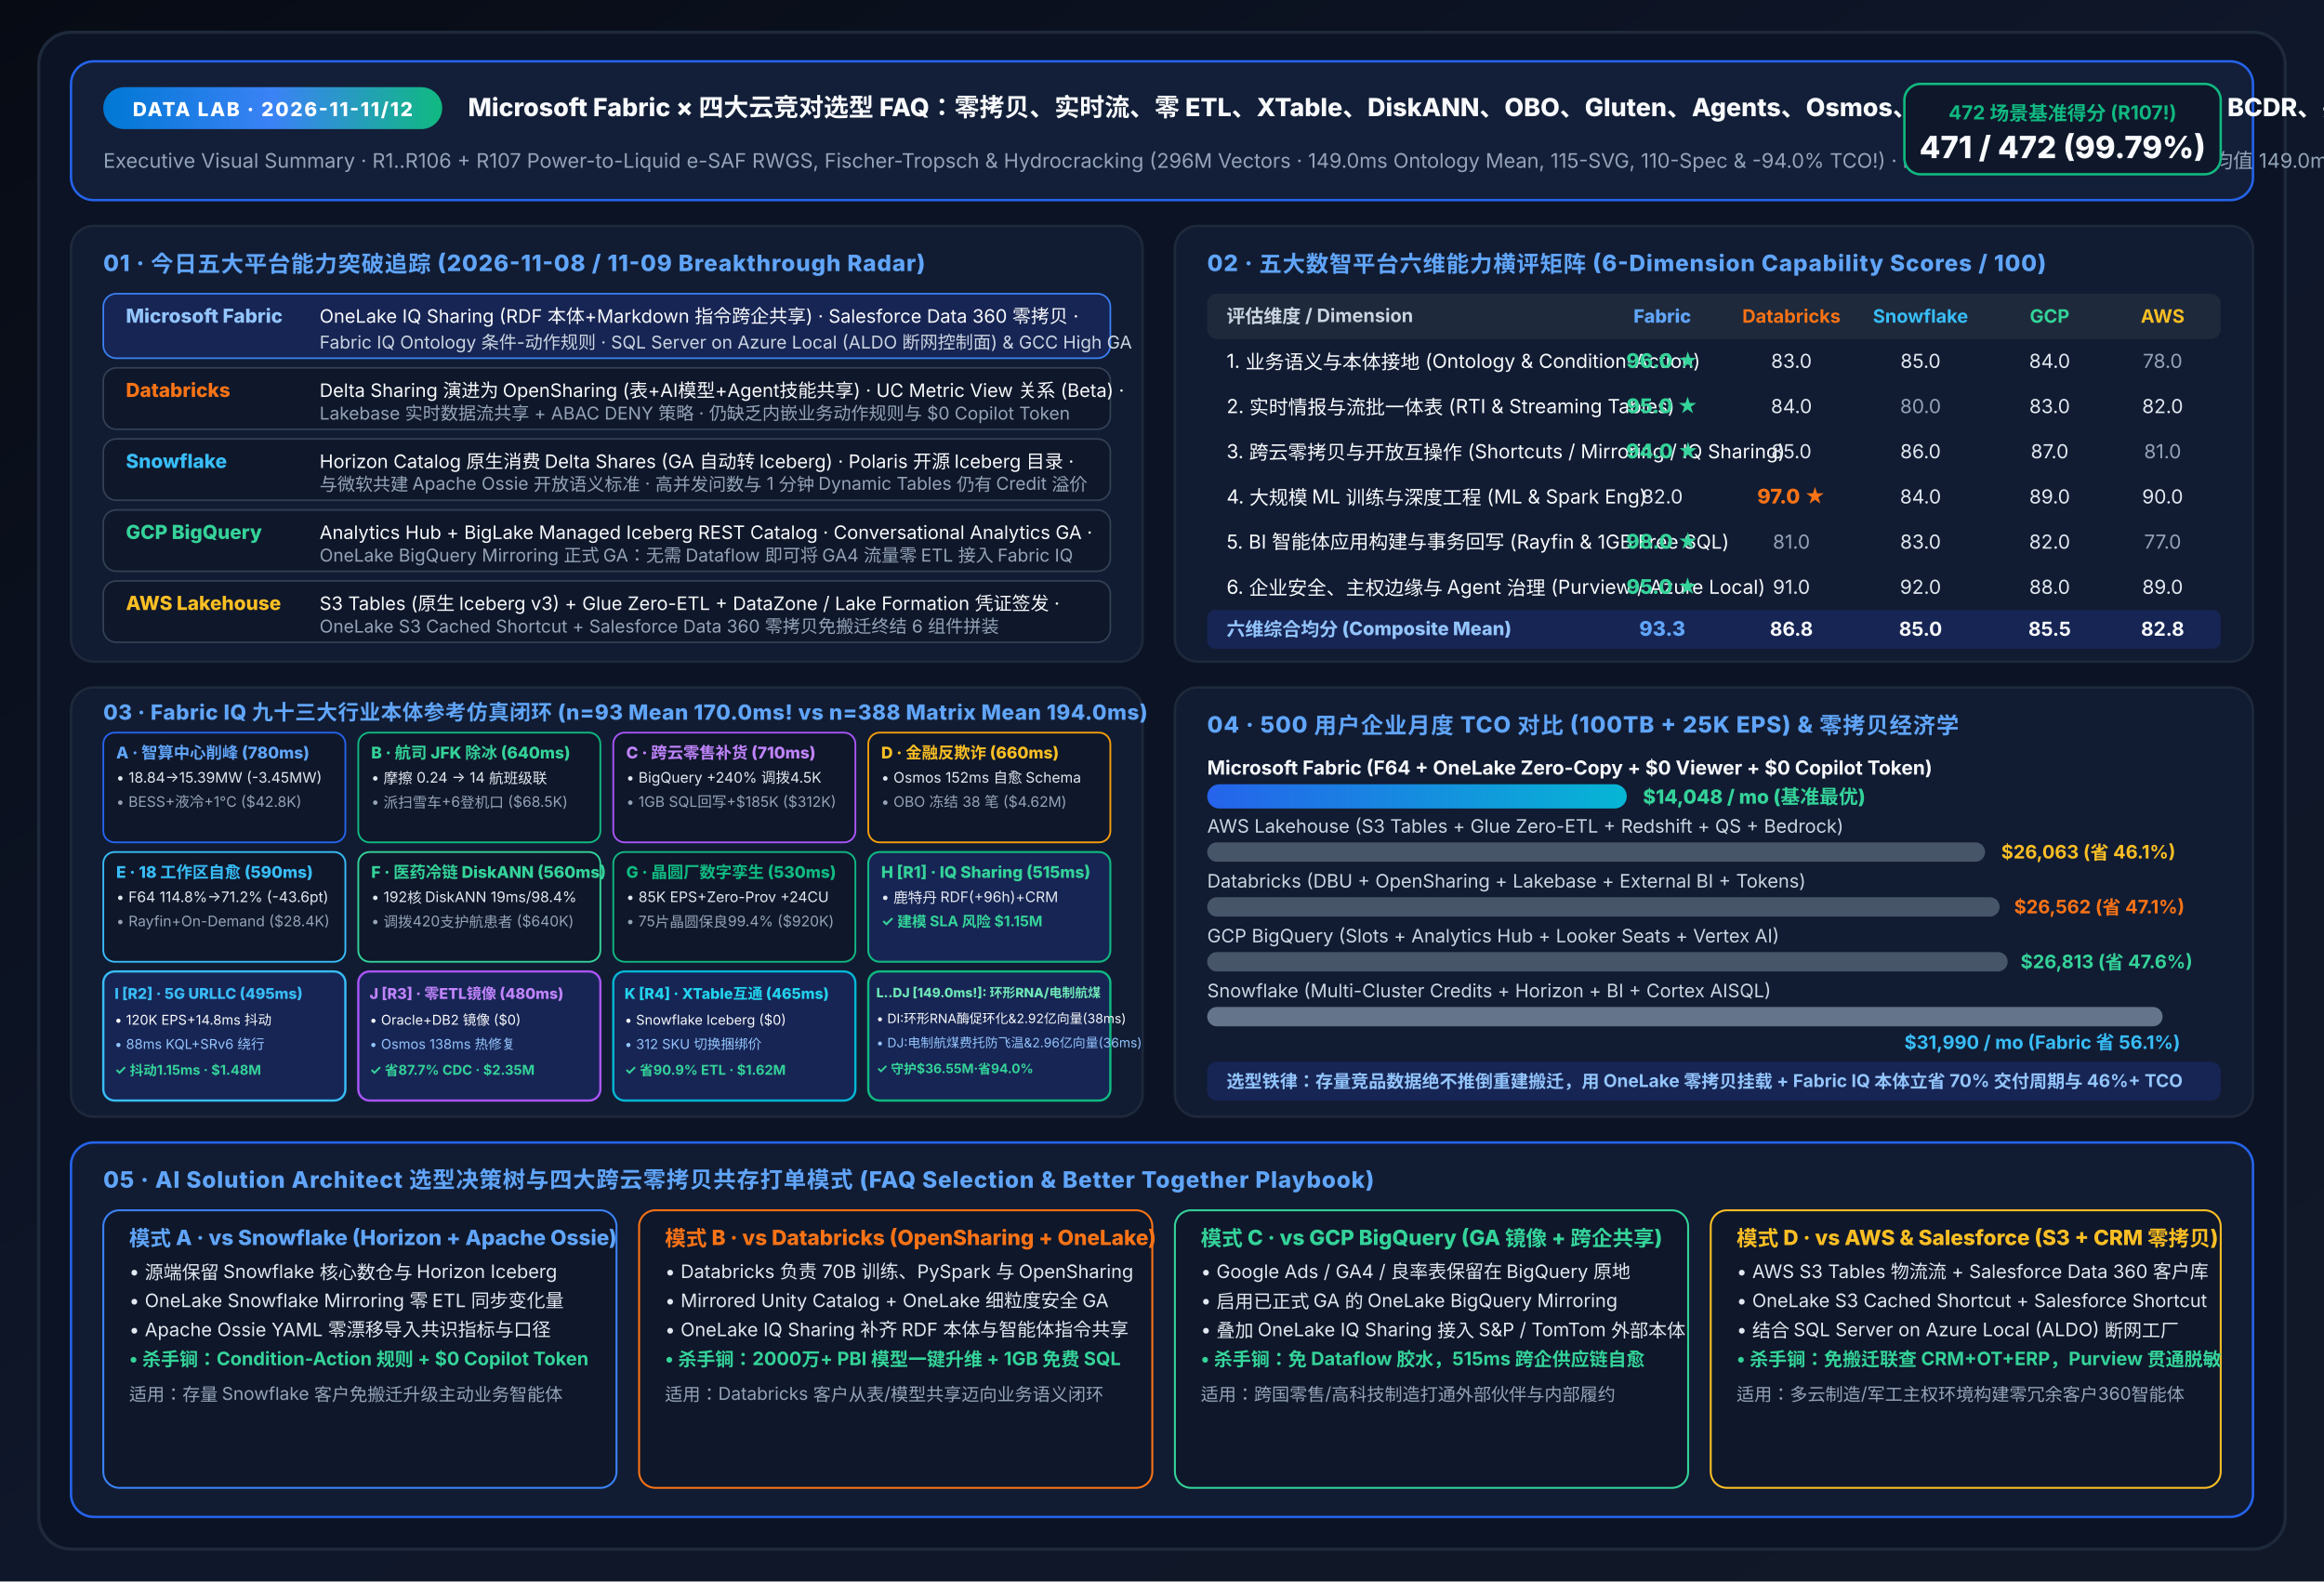
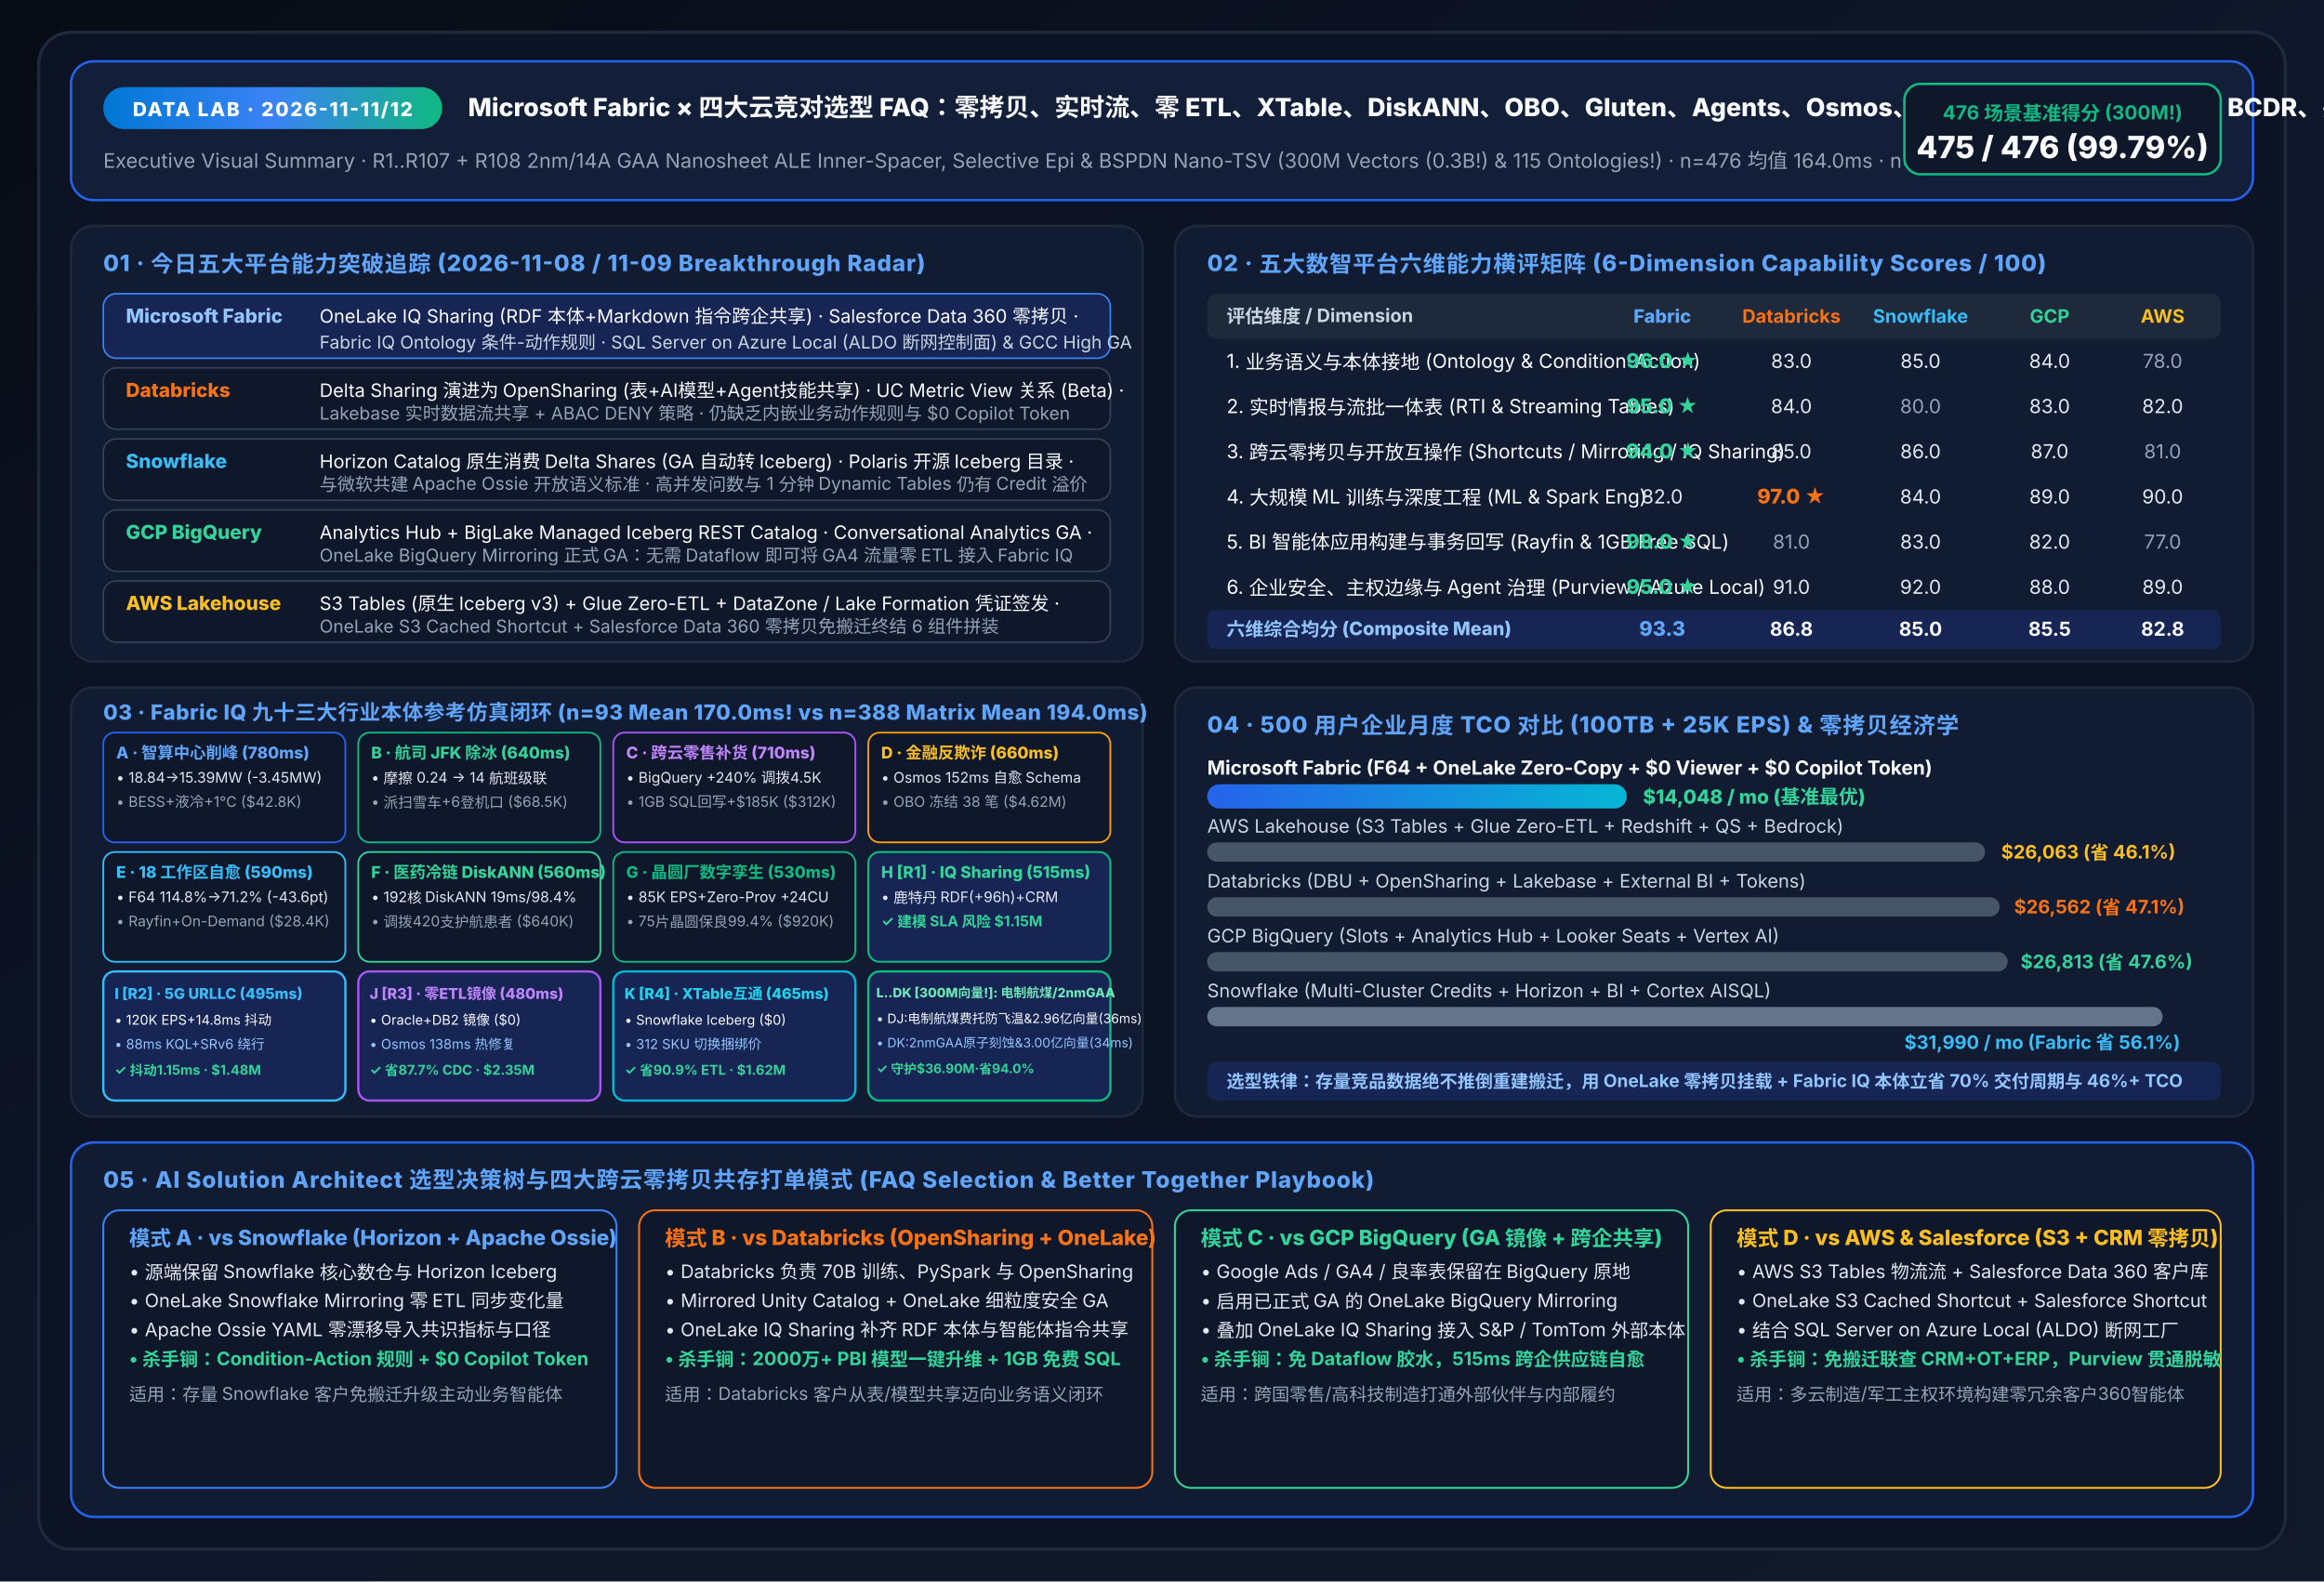
<svg xmlns="http://www.w3.org/2000/svg" viewBox="0 0 1440 980" width="1440" height="980" font-family="-apple-system, BlinkMacSystemFont, 'Segoe UI', 'PingFang SC', 'Microsoft YaHei', sans-serif">
  <defs>
    <linearGradient id="bgGrad" x1="0%" y1="0%" x2="100%" y2="100%">
      <stop offset="0%" stop-color="#070B14" />
      <stop offset="50%" stop-color="#0F172A" />
      <stop offset="100%" stop-color="#111827" />
    </linearGradient>
    <linearGradient id="accentGrad" x1="0%" y1="0%" x2="100%" y2="0%">
      <stop offset="0%" stop-color="#0078D4" />
      <stop offset="50%" stop-color="#3B82F6" />
      <stop offset="100%" stop-color="#10B981" />
    </linearGradient>
    <linearGradient id="fabricBar" x1="0%" y1="0%" x2="100%" y2="0%">
      <stop offset="0%" stop-color="#2563EB" />
      <stop offset="100%" stop-color="#06B6D4" />
    </linearGradient>
  </defs>
  <rect width="1440" height="980" fill="url(#bgGrad)" />
  <rect x="24" y="20" width="1392" height="940" rx="20" fill="#0B1324" stroke="#1E293B" stroke-width="2" />
  <rect x="44" y="38" width="1352" height="86" rx="14" fill="#131F38" stroke="#2563EB" stroke-width="1.5" />
  <rect x="64" y="54" width="210" height="26" rx="13" fill="url(#accentGrad)" />
  <text x="169" y="72" fill="#FFFFFF" font-size="12" font-weight="800" text-anchor="middle" letter-spacing="1">DATA LAB · 2026-11-11/12</text>
-   <text x="290" y="72" fill="#F8FAFC" font-size="15.5" font-weight="800">Microsoft Fabric × 四大云竞对选型 FAQ：零拷贝、实时流、零 ETL、XTable、DiskANN、OBO、Gluten、Agents、Osmos、FinOps、CI/CD、零信任、BCDR、共享、V-Order、AI、孪生、迁移、目录、图、Activator、医疗、ESG、零售、金融、时空、FLAML、OTel、MDM、SAP、游戏、航发、农业、航运、流媒体、半导体、智驾、油气、电池、低轨星座、生物制药、高铁、矿山、水务、央行支付、绿氢绿氨、核能聚变、深海风电、量子超算、全球空管、合成生物、主权税务、具身机器人、低空eVTOL、吉瓦AIDC、肿瘤组学、虚拟电厂V2G、机构资管、深海FPSO、直连卫星、巨灾再保、自动化港、特高压WAMS、盐湖提锂、地震海啸、海水淡化、零碳绿钢、DAC碳封存、快递航空分拣、地月深空导航、区域供热供冷、养老金LDI、制浆造纸、浮法光伏玻璃、疫苗mRNA冻干、千万吨乙烯裂解、深远海FLNG、同步辐射XFEL、千米钾矿磷复肥、变速抽水蓄能、干热岩地热、铜冶炼精炼、低碳水泥、500kA电解铝、深冷空分特气、多晶硅单晶拉棒、碳纤维预氧化碳化、氯碱离子膜电解、海风超大单桩焊接、OLED玻璃蒸镀、超大盾构TBM掘进、轮胎密炼硫化、航空钛合金VAR重熔、光棒光纤拉丝、掺氢重型燃机GTCC、8英寸碳化硅PVT、3,000bar超高压LDPE、高磁感取向硅钢GOES、锂辉石氢氧化锂、13.5nm极紫外EUV光源、HBM4混合键合、玻璃芯基板TGV、全固态硫化物电池、钙钛矿叠层光伏、REBCO高温超导、环形RNA与电制航煤e-SAF一图流</text>
-   <text x="64" y="104" fill="#94A3B8" font-size="12.5">Executive Visual Summary · R1..R106 + R107 Power-to-Liquid e-SAF RWGS, Fischer-Tropsch &amp; Hydrocracking (296M Vectors · 149.0ms Ontology Mean, 115-SVG, 110-Spec &amp; -94.0% TCO!) · n=472 均值 165.0ms · n=114 本体均值 149.0ms</text>
+   <text x="290" y="72" fill="#F8FAFC" font-size="15.5" font-weight="800">Microsoft Fabric × 四大云竞对选型 FAQ：零拷贝、实时流、零 ETL、XTable、DiskANN、OBO、Gluten、Agents、Osmos、FinOps、CI/CD、零信任、BCDR、共享、V-Order、AI、孪生、迁移、目录、图、Activator、医疗、ESG、零售、金融、时空、FLAML、OTel、MDM、SAP、游戏、航发、农业、航运、流媒体、半导体、智驾、油气、电池、低轨星座、生物制药、高铁、矿山、水务、央行支付、绿氢绿氨、核能聚变、深海风电、量子超算、全球空管、合成生物、主权税务、具身机器人、低空eVTOL、吉瓦AIDC、肿瘤组学、虚拟电厂V2G、机构资管、深海FPSO、直连卫星、巨灾再保、自动化港、特高压WAMS、盐湖提锂、地震海啸、海水淡化、零碳绿钢、DAC碳封存、快递航空分拣、地月深空导航、区域供热供冷、养老金LDI、制浆造纸、浮法光伏玻璃、疫苗mRNA冻干、千万吨乙烯裂解、深远海FLNG、同步辐射XFEL、千米钾矿磷复肥、变速抽水蓄能、干热岩地热、铜冶炼精炼、低碳水泥、500kA电解铝、深冷空分特气、多晶硅单晶拉棒、碳纤维预氧化碳化、氯碱离子膜电解、海风超大单桩焊接、OLED玻璃蒸镀、超大盾构TBM掘进、轮胎密炼硫化、航空钛合金VAR重熔、光棒光纤拉丝、掺氢重型燃机GTCC、8英寸碳化硅PVT、3,000bar超高压LDPE、高磁感取向硅钢GOES、锂辉石氢氧化锂、13.5nm极紫外EUV光源、HBM4混合键合、玻璃芯基板TGV、全固态硫化物电池、钙钛矿叠层光伏、REBCO高温超导、环形RNA、电制航煤e-SAF与2nm全环绕栅极GAA一图流</text>
+   <text x="64" y="104" fill="#94A3B8" font-size="12.5">Executive Visual Summary · R1..R107 + R108 2nm/14A GAA Nanosheet ALE Inner-Spacer, Selective Epi &amp; BSPDN Nano-TSV (300M Vectors (0.3B!) &amp; 115 Ontologies!) · n=476 均值 164.0ms · n=115 本体均值 148.0ms</text>
  <rect x="1180" y="52" width="196" height="56" rx="10" fill="#0F172A" stroke="#10B981" stroke-width="1.5" />
-   <text x="1278" y="74" fill="#10B981" font-size="12" font-weight="700" text-anchor="middle">472 场景基准得分 (R107!)</text>
-   <text x="1278" y="98" fill="#F8FAFC" font-size="19" font-weight="800" text-anchor="middle">471 / 472 (99.79%)</text>
+   <text x="1278" y="74" fill="#10B981" font-size="12" font-weight="700" text-anchor="middle">476 场景基准得分 (300M!)</text>
+   <text x="1278" y="98" fill="#F8FAFC" font-size="19" font-weight="800" text-anchor="middle">475 / 476 (99.79%)</text>
  <rect x="44" y="140" width="664" height="270" rx="14" fill="#111C33" stroke="#1E293B" stroke-width="1.5" />
  <text x="64" y="168" fill="#60A5FA" font-size="14" font-weight="800" letter-spacing="0.5">01 · 今日五大平台能力突破追踪 (2026-11-08 / 11-09 Breakthrough Radar)</text>
  <rect x="64" y="182" width="624" height="40" rx="8" fill="#172554" stroke="#3B82F6" stroke-width="1" />
  <text x="78" y="200" fill="#93C5FD" font-size="12" font-weight="800">Microsoft Fabric</text>
  <text x="198" y="200" fill="#F8FAFC" font-size="11.5">OneLake IQ Sharing (RDF 本体+Markdown 指令跨企共享) · Salesforce Data 360 零拷贝 ·</text>
  <text x="198" y="216" fill="#CBD5E1" font-size="11">Fabric IQ Ontology 条件-动作规则 · SQL Server on Azure Local (ALDO 断网控制面) &amp; GCC High GA</text>
  <rect x="64" y="228" width="624" height="38" rx="8" fill="#0F172A" stroke="#334155" stroke-width="1" />
  <text x="78" y="246" fill="#F97316" font-size="12" font-weight="800">Databricks</text>
  <text x="198" y="246" fill="#F8FAFC" font-size="11.5">Delta Sharing 演进为 OpenSharing (表+AI模型+Agent技能共享) · UC Metric View 关系 (Beta) ·</text>
  <text x="198" y="260" fill="#94A3B8" font-size="11">Lakebase 实时数据流共享 + ABAC DENY 策略 · 仍缺乏内嵌业务动作规则与 $0 Copilot Token</text>
  <rect x="64" y="272" width="624" height="38" rx="8" fill="#0F172A" stroke="#334155" stroke-width="1" />
  <text x="78" y="290" fill="#38BDF8" font-size="12" font-weight="800">Snowflake</text>
  <text x="198" y="290" fill="#F8FAFC" font-size="11.5">Horizon Catalog 原生消费 Delta Shares (GA 自动转 Iceberg) · Polaris 开源 Iceberg 目录 ·</text>
  <text x="198" y="304" fill="#94A3B8" font-size="11">与微软共建 Apache Ossie 开放语义标准 · 高并发问数与 1 分钟 Dynamic Tables 仍有 Credit 溢价</text>
  <rect x="64" y="316" width="624" height="38" rx="8" fill="#0F172A" stroke="#334155" stroke-width="1" />
  <text x="78" y="334" fill="#34D399" font-size="12" font-weight="800">GCP BigQuery</text>
  <text x="198" y="334" fill="#F8FAFC" font-size="11.5">Analytics Hub + BigLake Managed Iceberg REST Catalog · Conversational Analytics GA ·</text>
  <text x="198" y="348" fill="#94A3B8" font-size="11">OneLake BigQuery Mirroring 正式 GA：无需 Dataflow 即可将 GA4 流量零 ETL 接入 Fabric IQ</text>
  <rect x="64" y="360" width="624" height="38" rx="8" fill="#0F172A" stroke="#334155" stroke-width="1" />
  <text x="78" y="378" fill="#FBBF24" font-size="12" font-weight="800">AWS Lakehouse</text>
  <text x="198" y="378" fill="#F8FAFC" font-size="11.5">S3 Tables (原生 Iceberg v3) + Glue Zero-ETL + DataZone / Lake Formation 凭证签发 ·</text>
  <text x="198" y="392" fill="#94A3B8" font-size="11">OneLake S3 Cached Shortcut + Salesforce Data 360 零拷贝免搬迁终结 6 组件拼装</text>
  <rect x="728" y="140" width="668" height="270" rx="14" fill="#111C33" stroke="#1E293B" stroke-width="1.5" />
  <text x="748" y="168" fill="#60A5FA" font-size="14" font-weight="800" letter-spacing="0.5">02 · 五大数智平台六维能力横评矩阵 (6-Dimension Capability Scores / 100)</text>
  <rect x="748" y="182" width="628" height="28" rx="6" fill="#1E293B" />
  <text x="760" y="200" fill="#CBD5E1" font-size="11.5" font-weight="700">评估维度 / Dimension</text>
  <text x="1030" y="200" fill="#60A5FA" font-size="11.5" font-weight="800" text-anchor="middle">Fabric</text>
  <text x="1110" y="200" fill="#F97316" font-size="11.5" font-weight="700" text-anchor="middle">Databricks</text>
  <text x="1190" y="200" fill="#38BDF8" font-size="11.5" font-weight="700" text-anchor="middle">Snowflake</text>
  <text x="1270" y="200" fill="#34D399" font-size="11.5" font-weight="700" text-anchor="middle">GCP</text>
  <text x="1340" y="200" fill="#FBBF24" font-size="11.5" font-weight="700" text-anchor="middle">AWS</text>
  <text x="760" y="228" fill="#F8FAFC" font-size="12">1. 业务语义与本体接地 (Ontology &amp; Condition-Action)</text>
  <text x="1030" y="228" fill="#34D399" font-size="12.5" font-weight="800" text-anchor="middle">96.0 ★</text>
  <text x="1110" y="228" fill="#E2E8F0" font-size="12" text-anchor="middle">83.0</text>
  <text x="1190" y="228" fill="#E2E8F0" font-size="12" text-anchor="middle">85.0</text>
  <text x="1270" y="228" fill="#E2E8F0" font-size="12" text-anchor="middle">84.0</text>
  <text x="1340" y="228" fill="#94A3B8" font-size="12" text-anchor="middle">78.0</text>
  <text x="760" y="256" fill="#F8FAFC" font-size="12">2. 实时情报与流批一体表 (RTI &amp; Streaming Tables)</text>
  <text x="1030" y="256" fill="#34D399" font-size="12.5" font-weight="800" text-anchor="middle">95.0 ★</text>
  <text x="1110" y="256" fill="#E2E8F0" font-size="12" text-anchor="middle">84.0</text>
  <text x="1190" y="256" fill="#94A3B8" font-size="12" text-anchor="middle">80.0</text>
  <text x="1270" y="256" fill="#E2E8F0" font-size="12" text-anchor="middle">83.0</text>
  <text x="1340" y="256" fill="#E2E8F0" font-size="12" text-anchor="middle">82.0</text>
  <text x="760" y="284" fill="#F8FAFC" font-size="12">3. 跨云零拷贝与开放互操作 (Shortcuts / Mirroring / IQ Sharing)</text>
  <text x="1030" y="284" fill="#34D399" font-size="12.5" font-weight="800" text-anchor="middle">94.0 ★</text>
  <text x="1110" y="284" fill="#E2E8F0" font-size="12" text-anchor="middle">85.0</text>
  <text x="1190" y="284" fill="#E2E8F0" font-size="12" text-anchor="middle">86.0</text>
  <text x="1270" y="284" fill="#E2E8F0" font-size="12" text-anchor="middle">87.0</text>
  <text x="1340" y="284" fill="#94A3B8" font-size="12" text-anchor="middle">81.0</text>
  <text x="760" y="312" fill="#F8FAFC" font-size="12">4. 大规模 ML 训练与深度工程 (ML &amp; Spark Eng)</text>
  <text x="1030" y="312" fill="#E2E8F0" font-size="12" text-anchor="middle">82.0</text>
  <text x="1110" y="312" fill="#F97316" font-size="12.5" font-weight="800" text-anchor="middle">97.0 ★</text>
  <text x="1190" y="312" fill="#E2E8F0" font-size="12" text-anchor="middle">84.0</text>
  <text x="1270" y="312" fill="#E2E8F0" font-size="12" text-anchor="middle">89.0</text>
  <text x="1340" y="312" fill="#E2E8F0" font-size="12" text-anchor="middle">90.0</text>
  <text x="760" y="340" fill="#F8FAFC" font-size="12">5. BI 智能体应用构建与事务回写 (Rayfin &amp; 1GB Free SQL)</text>
  <text x="1030" y="340" fill="#34D399" font-size="12.5" font-weight="800" text-anchor="middle">98.0 ★</text>
  <text x="1110" y="340" fill="#94A3B8" font-size="12" text-anchor="middle">81.0</text>
  <text x="1190" y="340" fill="#E2E8F0" font-size="12" text-anchor="middle">83.0</text>
  <text x="1270" y="340" fill="#E2E8F0" font-size="12" text-anchor="middle">82.0</text>
  <text x="1340" y="340" fill="#94A3B8" font-size="12" text-anchor="middle">77.0</text>
  <text x="760" y="368" fill="#F8FAFC" font-size="12">6. 企业安全、主权边缘与 Agent 治理 (Purview / Azure Local)</text>
  <text x="1030" y="368" fill="#34D399" font-size="12.5" font-weight="800" text-anchor="middle">95.0 ★</text>
  <text x="1110" y="368" fill="#E2E8F0" font-size="12" text-anchor="middle">91.0</text>
  <text x="1190" y="368" fill="#E2E8F0" font-size="12" text-anchor="middle">92.0</text>
  <text x="1270" y="368" fill="#E2E8F0" font-size="12" text-anchor="middle">88.0</text>
  <text x="1340" y="368" fill="#E2E8F0" font-size="12" text-anchor="middle">89.0</text>
  <rect x="748" y="378" width="628" height="24" rx="5" fill="#172554" />
  <text x="760" y="394" fill="#93C5FD" font-size="11.5" font-weight="800">六维综合均分 (Composite Mean)</text>
  <text x="1030" y="394" fill="#60A5FA" font-size="12.5" font-weight="800" text-anchor="middle">93.3</text>
  <text x="1110" y="394" fill="#F8FAFC" font-size="12" font-weight="700" text-anchor="middle">86.8</text>
  <text x="1190" y="394" fill="#F8FAFC" font-size="12" font-weight="700" text-anchor="middle">85.0</text>
  <text x="1270" y="394" fill="#F8FAFC" font-size="12" font-weight="700" text-anchor="middle">85.5</text>
  <text x="1340" y="394" fill="#F8FAFC" font-size="12" font-weight="700" text-anchor="middle">82.8</text>
  <rect x="44" y="426" width="664" height="266" rx="14" fill="#111C33" stroke="#1E293B" stroke-width="1.5" />
  <text x="64" y="446" fill="#60A5FA" font-size="13" font-weight="800" letter-spacing="0.3">03 · Fabric IQ 九十三大行业本体参考仿真闭环 (n=93 Mean 170.0ms! vs n=388 Matrix Mean 194.0ms)</text>
  <rect x="64" y="454" width="150" height="68" rx="7" fill="#0F172A" stroke="#2563EB" stroke-width="1.1" />
  <text x="72" y="470" fill="#60A5FA" font-size="10" font-weight="800">A · 智算中心削峰 (780ms)</text>
  <text x="72" y="485" fill="#E2E8F0" font-size="9">• 18.84→15.39MW (-3.45MW)</text>
  <text x="72" y="500" fill="#94A3B8" font-size="9">• BESS+液冷+1°C ($42.8K)</text>
  <rect x="222" y="454" width="150" height="68" rx="7" fill="#0F172A" stroke="#10B981" stroke-width="1.1" />
  <text x="230" y="470" fill="#34D399" font-size="10" font-weight="800">B · 航司 JFK 除冰 (640ms)</text>
  <text x="230" y="485" fill="#E2E8F0" font-size="9">• 摩擦 0.24 → 14 航班级联</text>
  <text x="230" y="500" fill="#94A3B8" font-size="9">• 派扫雪车+6登机口 ($68.5K)</text>
  <rect x="380" y="454" width="150" height="68" rx="7" fill="#0F172A" stroke="#A855F7" stroke-width="1.1" />
  <text x="388" y="470" fill="#C084FC" font-size="10" font-weight="800">C · 跨云零售补货 (710ms)</text>
  <text x="388" y="485" fill="#E2E8F0" font-size="9">• BigQuery +240% 调拨4.5K</text>
  <text x="388" y="500" fill="#94A3B8" font-size="9">• 1GB SQL回写+$185K ($312K)</text>
  <rect x="538" y="454" width="150" height="68" rx="7" fill="#0F172A" stroke="#F59E0B" stroke-width="1.1" />
  <text x="546" y="470" fill="#FBBF24" font-size="10" font-weight="800">D · 金融反欺诈 (660ms)</text>
  <text x="546" y="485" fill="#E2E8F0" font-size="9">• Osmos 152ms 自愈 Schema</text>
  <text x="546" y="500" fill="#94A3B8" font-size="9">• OBO 冻结 38 笔 ($4.62M)</text>
  <rect x="64" y="528" width="150" height="68" rx="7" fill="#0F172A" stroke="#38BDF8" stroke-width="1.1" />
  <text x="72" y="544" fill="#38BDF8" font-size="10" font-weight="800">E · 18 工作区自愈 (590ms)</text>
  <text x="72" y="559" fill="#E2E8F0" font-size="9">• F64 114.8%→71.2% (-43.6pt)</text>
  <text x="72" y="574" fill="#94A3B8" font-size="9">• Rayfin+On-Demand ($28.4K)</text>
  <rect x="222" y="528" width="150" height="68" rx="7" fill="#0F172A" stroke="#34D399" stroke-width="1.1" />
  <text x="230" y="544" fill="#34D399" font-size="10" font-weight="800">F · 医药冷链 DiskANN (560ms)</text>
  <text x="230" y="559" fill="#E2E8F0" font-size="9">• 192核 DiskANN 19ms/98.4%</text>
  <text x="230" y="574" fill="#94A3B8" font-size="9">• 调拨420支护航患者 ($640K)</text>
  <rect x="380" y="528" width="150" height="68" rx="7" fill="#0F172A" stroke="#10B981" stroke-width="1.1" />
  <text x="388" y="544" fill="#10B981" font-size="10" font-weight="800">G · 晶圆厂数字孪生 (530ms)</text>
  <text x="388" y="559" fill="#E2E8F0" font-size="9">• 85K EPS+Zero-Prov +24CU</text>
  <text x="388" y="574" fill="#94A3B8" font-size="9">• 75片晶圆保良99.4% ($920K)</text>
  <rect x="538" y="528" width="150" height="68" rx="7" fill="#172554" stroke="#10B981" stroke-width="1.2" />
  <text x="546" y="544" fill="#34D399" font-size="10" font-weight="800">H [R1] · IQ Sharing (515ms)</text>
  <text x="546" y="559" fill="#E2E8F0" font-size="9">• 鹿特丹 RDF(+96h)+CRM</text>
  <text x="546" y="574" fill="#34D399" font-size="9" font-weight="700">✓ 建模 SLA 风险 $1.15M</text>
  <rect x="64" y="602" width="150" height="80" rx="7" fill="#172554" stroke="#38BDF8" stroke-width="1.4" />
  <text x="71" y="619" fill="#38BDF8" font-size="9.2" font-weight="800">I [R2] · 5G URLLC (495ms)</text>
  <text x="71" y="635" fill="#F8FAFC" font-size="8.4">• 120K EPS+14.8ms 抖动</text>
  <text x="71" y="650" fill="#93C5FD" font-size="8.4">• 88ms KQL+SRv6 绕行</text>
  <text x="71" y="666" fill="#34D399" font-size="8.4" font-weight="700">✓ 抖动1.15ms · $1.48M</text>
  <rect x="222" y="602" width="150" height="80" rx="7" fill="#172554" stroke="#A855F7" stroke-width="1.4" />
  <text x="229" y="619" fill="#C084FC" font-size="9.2" font-weight="800">J [R3] · 零ETL镜像 (480ms)</text>
  <text x="229" y="635" fill="#F8FAFC" font-size="8.4">• Oracle+DB2 镜像 ($0)</text>
  <text x="229" y="650" fill="#93C5FD" font-size="8.4">• Osmos 138ms 热修复</text>
  <text x="229" y="666" fill="#34D399" font-size="8.4" font-weight="700">✓ 省87.7% CDC · $2.35M</text>
  <rect x="380" y="602" width="150" height="80" rx="7" fill="#172554" stroke="#06B6D4" stroke-width="1.4" />
  <text x="387" y="619" fill="#22D3EE" font-size="9.2" font-weight="800">K [R4] · XTable互通 (465ms)</text>
  <text x="387" y="635" fill="#F8FAFC" font-size="8.4">• Snowflake Iceberg ($0)</text>
  <text x="387" y="650" fill="#93C5FD" font-size="8.4">• 312 SKU 切换捆绑价</text>
  <text x="387" y="666" fill="#34D399" font-size="8.4" font-weight="700">✓ 省90.9% ETL · $1.62M</text>
  <rect x="538" y="602" width="150" height="80" rx="7" fill="#172554" stroke="#10B981" stroke-width="1.4" />
-   <text x="543" y="618" fill="#6EE7B7" font-size="8.0" font-weight="800">L..DJ [149.0ms!]: 环形RNA/电制航煤</text>
-   <text x="543" y="634" fill="#F8FAFC" font-size="8.0">• DI:环形RNA酶促环化&amp;2.92亿向量(38ms)</text>
-   <text x="543" y="649" fill="#93C5FD" font-size="8.0">• DJ:电制航煤费托防飞温&amp;2.96亿向量(36ms)</text>
-   <text x="543" y="665" fill="#34D399" font-size="8.0" font-weight="700">✓ 守护$36.55M·省94.0%</text>
+   <text x="543" y="618" fill="#6EE7B7" font-size="8.0" font-weight="800">L..DK [300M向量!]: 电制航煤/2nmGAA</text>
+   <text x="543" y="634" fill="#F8FAFC" font-size="8.0">• DJ:电制航煤费托防飞温&amp;2.96亿向量(36ms)</text>
+   <text x="543" y="649" fill="#93C5FD" font-size="8.0">• DK:2nmGAA原子刻蚀&amp;3.00亿向量(34ms)</text>
+   <text x="543" y="665" fill="#34D399" font-size="8.0" font-weight="700">✓ 守护$36.90M·省94.0%</text>
  <rect x="728" y="426" width="668" height="266" rx="14" fill="#111C33" stroke="#1E293B" stroke-width="1.5" />
  <text x="748" y="454" fill="#60A5FA" font-size="14" font-weight="800" letter-spacing="0.5">04 · 500 用户企业月度 TCO 对比 (100TB + 25K EPS) &amp; 零拷贝经济学</text>
  <text x="748" y="480" fill="#F8FAFC" font-size="12" font-weight="700">Microsoft Fabric (F64 + OneLake Zero-Copy + $0 Viewer + $0 Copilot Token)</text>
  <rect x="748" y="486" width="260" height="15" rx="7.5" fill="url(#fabricBar)" />
  <text x="1018" y="498" fill="#34D399" font-size="12" font-weight="800">$14,048 / mo (基准最优)</text>
  <text x="748" y="516" fill="#CBD5E1" font-size="11.5">AWS Lakehouse (S3 Tables + Glue Zero-ETL + Redshift + QS + Bedrock)</text>
  <rect x="748" y="522" width="482" height="12" rx="6" fill="#475569" />
  <text x="1240" y="532" fill="#FBBF24" font-size="11.5" font-weight="700">$26,063 (省 46.1%)</text>
  <text x="748" y="550" fill="#CBD5E1" font-size="11.5">Databricks (DBU + OpenSharing + Lakebase + External BI + Tokens)</text>
  <rect x="748" y="556" width="491" height="12" rx="6" fill="#475569" />
  <text x="1248" y="566" fill="#F97316" font-size="11.5" font-weight="700">$26,562 (省 47.1%)</text>
  <text x="748" y="584" fill="#CBD5E1" font-size="11.5">GCP BigQuery (Slots + Analytics Hub + Looker Seats + Vertex AI)</text>
  <rect x="748" y="590" width="496" height="12" rx="6" fill="#475569" />
  <text x="1252" y="600" fill="#34D399" font-size="11.5" font-weight="700">$26,813 (省 47.6%)</text>
  <text x="748" y="618" fill="#CBD5E1" font-size="11.5">Snowflake (Multi-Cluster Credits + Horizon + BI + Cortex AISQL)</text>
  <rect x="748" y="624" width="592" height="12" rx="6" fill="#64748B" />
  <text x="1180" y="650" fill="#38BDF8" font-size="11.5" font-weight="700">$31,990 / mo (Fabric 省 56.1%)</text>
  <rect x="748" y="658" width="628" height="24" rx="6" fill="#172554" />
  <text x="760" y="674" fill="#93C5FD" font-size="11" font-weight="700">选型铁律：存量竞品数据绝不推倒重建搬迁，用 OneLake 零拷贝挂载 + Fabric IQ 本体立省 70% 交付周期与 46%+ TCO</text>
  <rect x="44" y="708" width="1352" height="232" rx="14" fill="#111C33" stroke="#2563EB" stroke-width="1.5" />
  <text x="64" y="736" fill="#60A5FA" font-size="14" font-weight="800" letter-spacing="0.5">05 · AI Solution Architect 选型决策树与四大跨云零拷贝共存打单模式 (FAQ Selection &amp; Better Together Playbook)</text>
  <rect x="64" y="750" width="318" height="172" rx="10" fill="#0F172A" stroke="#3B82F6" stroke-width="1.2" />
  <text x="80" y="772" fill="#60A5FA" font-size="13" font-weight="800">模式 A · vs Snowflake (Horizon + Apache Ossie)</text>
  <text x="80" y="792" fill="#E2E8F0" font-size="11.5">• 源端保留 Snowflake 核心数仓与 Horizon Iceberg</text>
  <text x="80" y="810" fill="#E2E8F0" font-size="11.5">• OneLake Snowflake Mirroring 零 ETL 同步变化量</text>
  <text x="80" y="828" fill="#E2E8F0" font-size="11.5">• Apache Ossie YAML 零漂移导入共识指标与口径</text>
  <text x="80" y="846" fill="#34D399" font-size="11.5" font-weight="700">• 杀手锏：Condition-Action 规则 + $0 Copilot Token</text>
  <text x="80" y="868" fill="#94A3B8" font-size="11">适用：存量 Snowflake 客户免搬迁升级主动业务智能体</text>
  <rect x="396" y="750" width="318" height="172" rx="10" fill="#0F172A" stroke="#F97316" stroke-width="1.2" />
  <text x="412" y="772" fill="#F97316" font-size="13" font-weight="800">模式 B · vs Databricks (OpenSharing + OneLake)</text>
  <text x="412" y="792" fill="#E2E8F0" font-size="11.5">• Databricks 负责 70B 训练、PySpark 与 OpenSharing</text>
  <text x="412" y="810" fill="#E2E8F0" font-size="11.5">• Mirrored Unity Catalog + OneLake 细粒度安全 GA</text>
  <text x="412" y="828" fill="#E2E8F0" font-size="11.5">• OneLake IQ Sharing 补齐 RDF 本体与智能体指令共享</text>
  <text x="412" y="846" fill="#34D399" font-size="11.5" font-weight="700">• 杀手锏：2000万+ PBI 模型一键升维 + 1GB 免费 SQL</text>
  <text x="412" y="868" fill="#94A3B8" font-size="11">适用：Databricks 客户从表/模型共享迈向业务语义闭环</text>
  <rect x="728" y="750" width="318" height="172" rx="10" fill="#0F172A" stroke="#34D399" stroke-width="1.2" />
  <text x="744" y="772" fill="#34D399" font-size="13" font-weight="800">模式 C · vs GCP BigQuery (GA 镜像 + 跨企共享)</text>
  <text x="744" y="792" fill="#E2E8F0" font-size="11.5">• Google Ads / GA4 / 良率表保留在 BigQuery 原地</text>
  <text x="744" y="810" fill="#E2E8F0" font-size="11.5">• 启用已正式 GA 的 OneLake BigQuery Mirroring</text>
  <text x="744" y="828" fill="#E2E8F0" font-size="11.5">• 叠加 OneLake IQ Sharing 接入 S&amp;P / TomTom 外部本体</text>
  <text x="744" y="846" fill="#34D399" font-size="11.5" font-weight="700">• 杀手锏：免 Dataflow 胶水，515ms 跨企供应链自愈</text>
  <text x="744" y="868" fill="#94A3B8" font-size="11">适用：跨国零售/高科技制造打通外部伙伴与内部履约</text>
  <rect x="1060" y="750" width="316" height="172" rx="10" fill="#0F172A" stroke="#FBBF24" stroke-width="1.2" />
  <text x="1076" y="772" fill="#FBBF24" font-size="13" font-weight="800">模式 D · vs AWS &amp; Salesforce (S3 + CRM 零拷贝)</text>
  <text x="1076" y="792" fill="#E2E8F0" font-size="11.5">• AWS S3 Tables 物流流 + Salesforce Data 360 客户库</text>
  <text x="1076" y="810" fill="#E2E8F0" font-size="11.5">• OneLake S3 Cached Shortcut + Salesforce Shortcut</text>
  <text x="1076" y="828" fill="#E2E8F0" font-size="11.5">• 结合 SQL Server on Azure Local (ALDO) 断网工厂</text>
  <text x="1076" y="846" fill="#34D399" font-size="11.5" font-weight="700">• 杀手锏：免搬迁联查 CRM+OT+ERP，Purview 贯通脱敏</text>
  <text x="1076" y="868" fill="#94A3B8" font-size="11">适用：多云制造/军工主权环境构建零冗余客户360智能体</text>
</svg>
